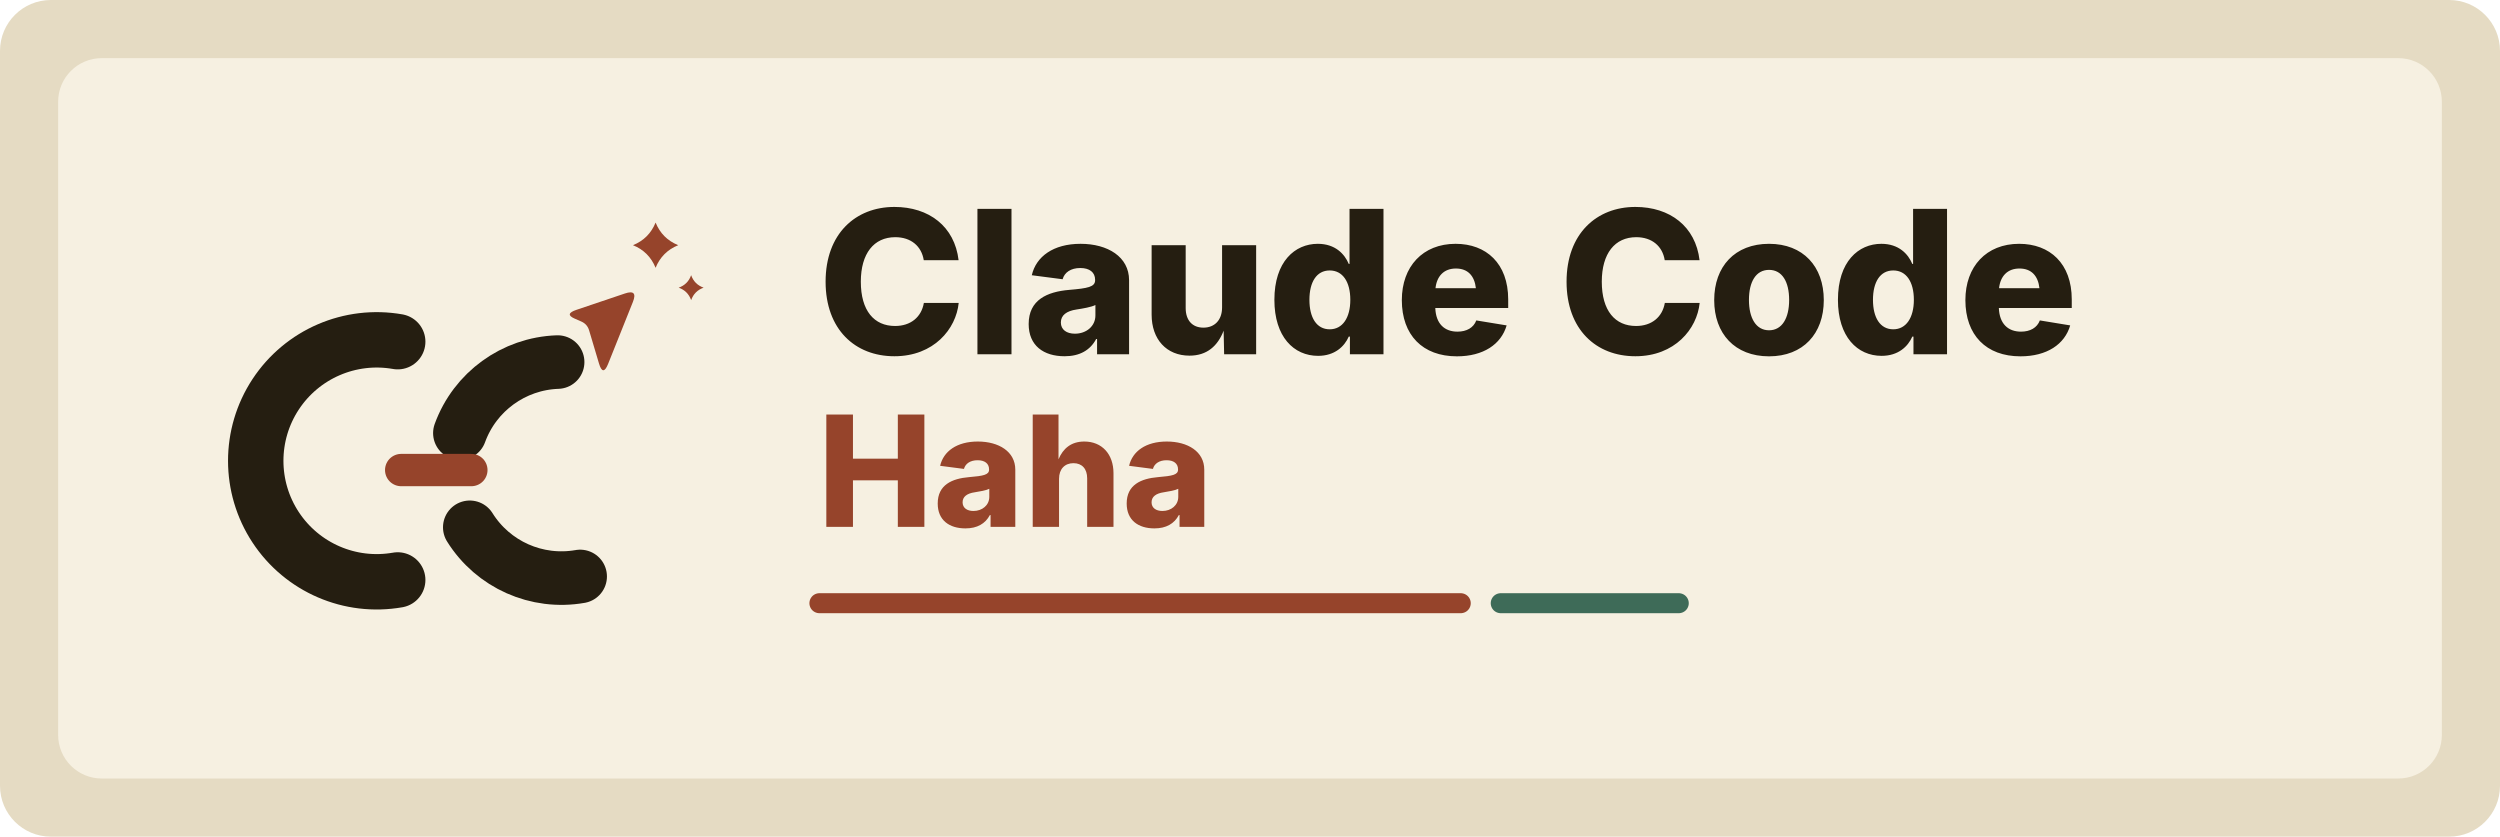
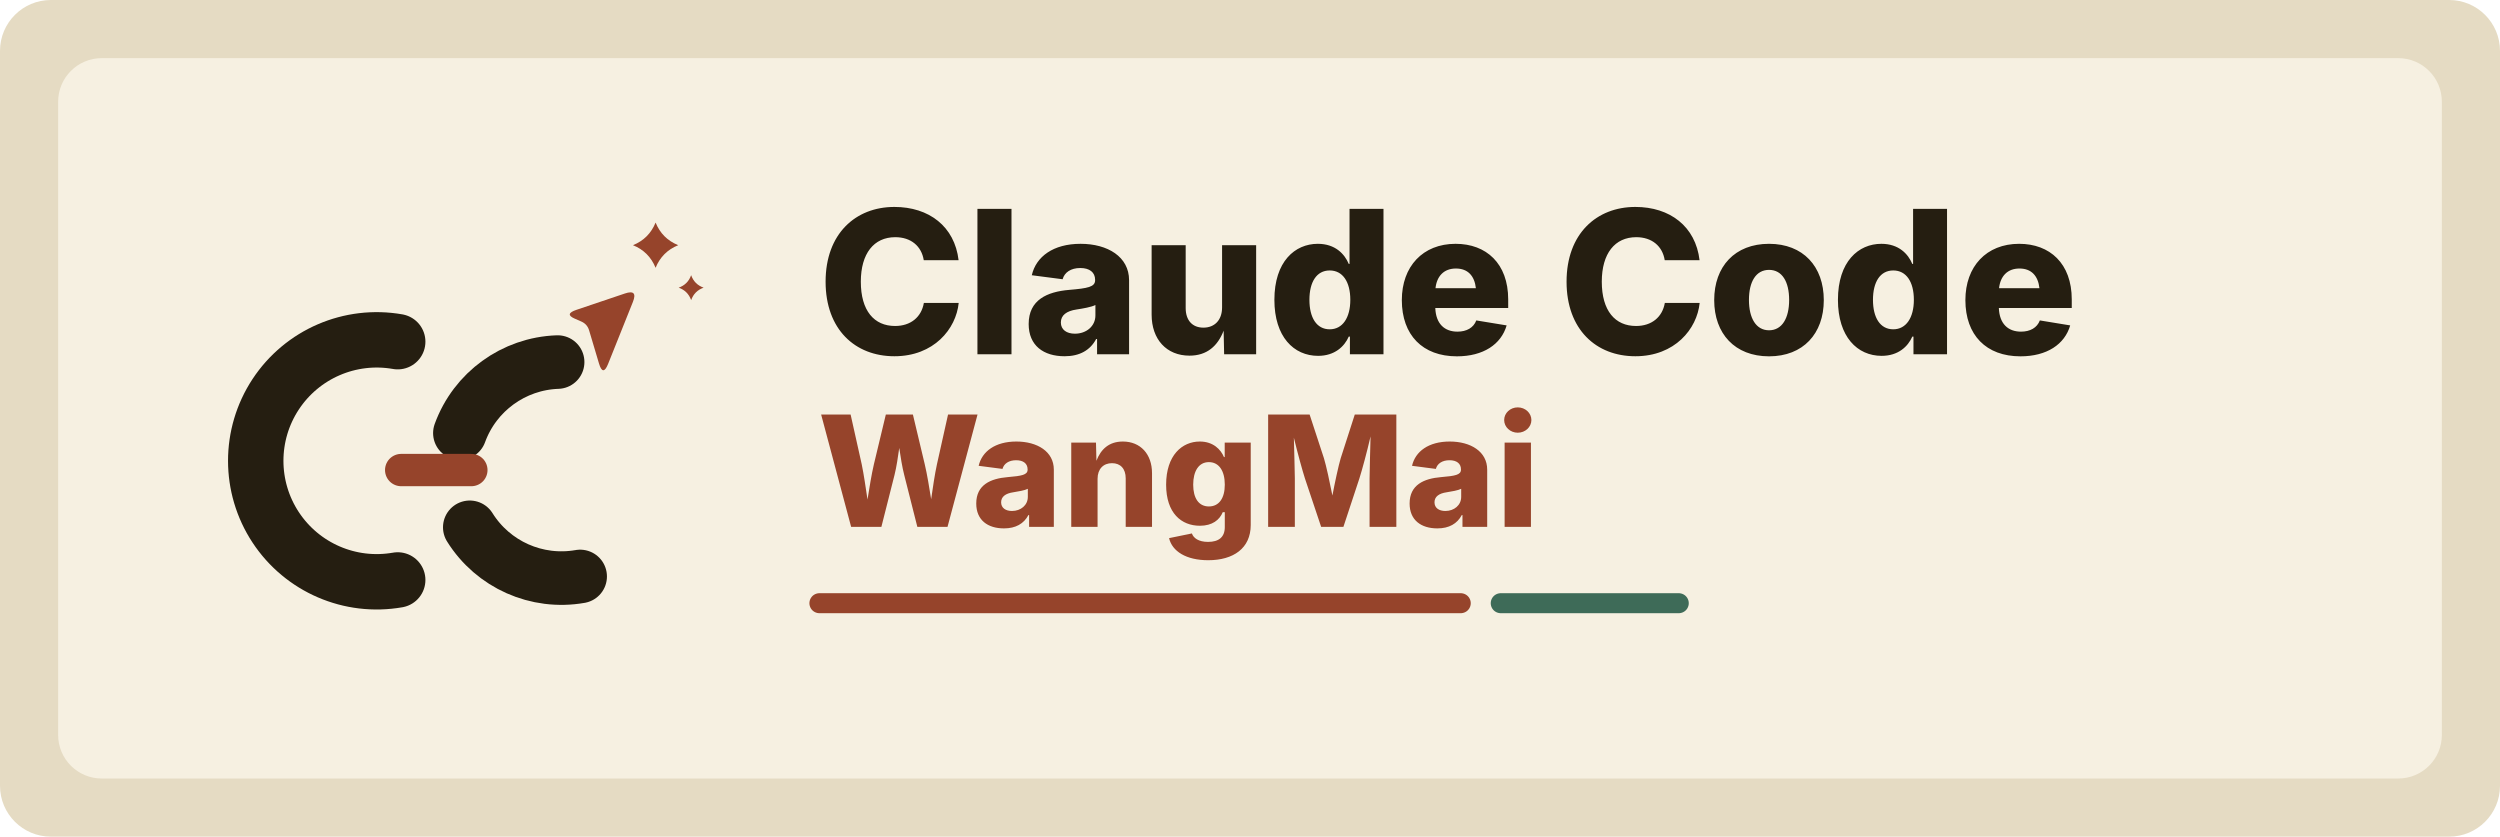
<svg xmlns="http://www.w3.org/2000/svg" width="2752" height="921" viewBox="0 0 2752 921" fill="none">
  <rect width="2752" height="921" rx="56" fill="#E5DBC3" />
  <rect x="64" y="64" width="2624" height="793" rx="48" fill="#F6F0E1" />
  <g transform="translate(-7.19,-68.10) scale(1.01655)">
    <path d="M437.75 695.01A131 131 0 1 1 437.75 436.99" fill="none" stroke="#251E11" stroke-width="60" stroke-linecap="round" />
    <path d="M505.06 535.98A117 117 0 0 1 610.92 459.07" fill="none" stroke="#251E11" stroke-width="58" stroke-linecap="round" />
    <path d="M635.32 691.22A117 117 0 0 1 515.78 638.00" fill="none" stroke="#251E11" stroke-width="58" stroke-linecap="round" />
    <path d="M441.5 576H517.5" fill="none" stroke="#96442B" stroke-width="35" stroke-linecap="round" />
    <path d="M683.79 384.80Q698.00 380.00 692.43 393.93L665.57 461.07Q660.00 475.00 655.71 460.63L645.00 424.71Q643.00 418.00 636.59 415.18L629.25 411.95Q618.00 407.00 631.26 402.52L683.79 384.80Z" fill="#96442B" />
    <path d="M717.00 308.00Q724.07 325.43 741.50 332.50Q724.07 339.57 717.00 357.00Q709.93 339.57 692.50 332.50Q709.93 325.43 717.00 308.00Z" fill="#96442B" />
    <path d="M755.50 365.00Q759.04 374.96 769.00 378.50Q759.04 382.04 755.50 392.00Q751.96 382.04 742.00 378.50Q751.96 374.96 755.50 365.00Z" fill="#96442B" />
  </g>
  <text x="900" y="390" fill="#251E11" font-family="SF Pro Display, -apple-system, BlinkMacSystemFont, Avenir Next, Inter, Segoe UI, Helvetica Neue, Arial, sans-serif" font-size="220" font-weight="800">Claude Code</text>
-   <text x="900" y="580" fill="#96442B" font-family="SF Pro Display, -apple-system, BlinkMacSystemFont, Avenir Next, Inter, Segoe UI, Helvetica Neue, Arial, sans-serif" font-size="170" font-weight="800">Haha</text>
+   <text x="900" y="580" fill="#96442B" font-family="SF Pro Display, -apple-system, BlinkMacSystemFont, Avenir Next, Inter, Segoe UI, Helvetica Neue, Arial, sans-serif" font-size="170" font-weight="800">WangMai</text>
  <path d="M902 664H1608" stroke="#96442B" stroke-width="22" stroke-linecap="round" />
  <path d="M1652 664H1848" stroke="#3E6B58" stroke-width="22" stroke-linecap="round" />
</svg>
